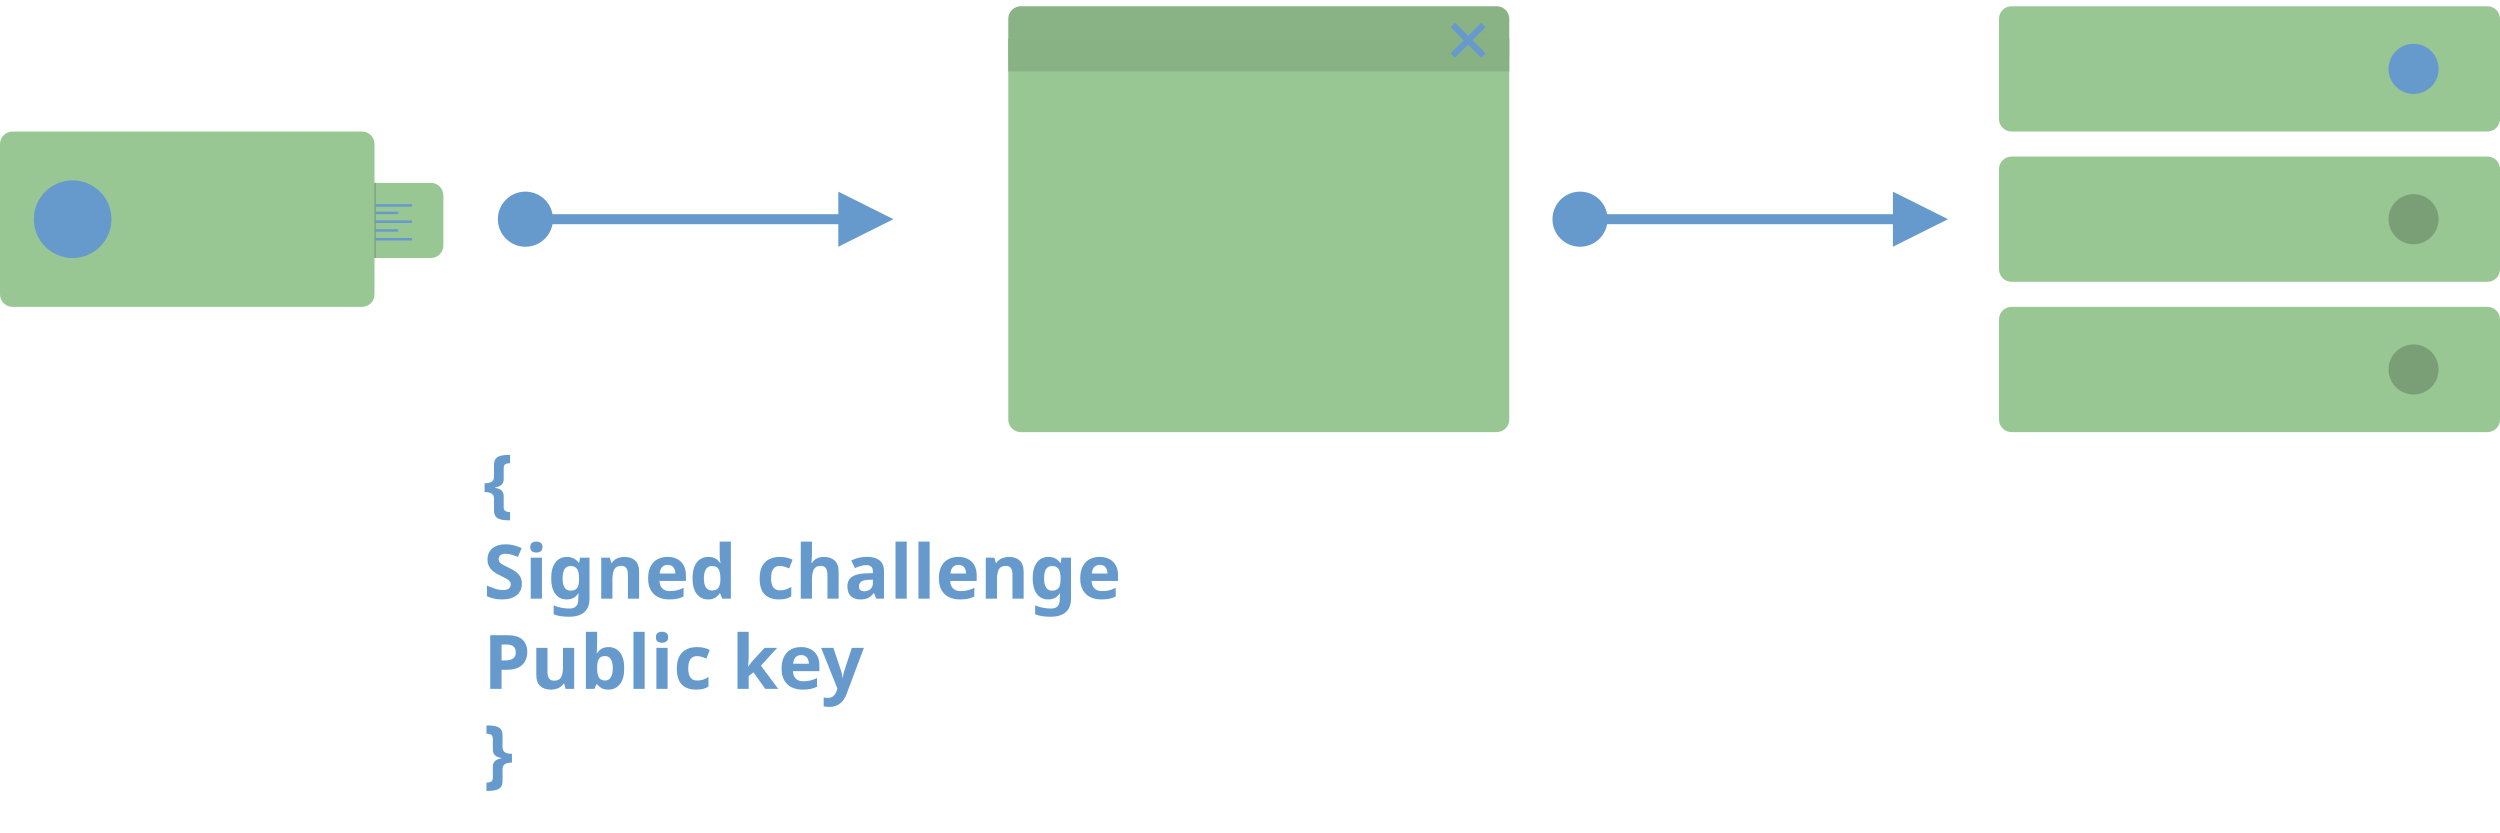
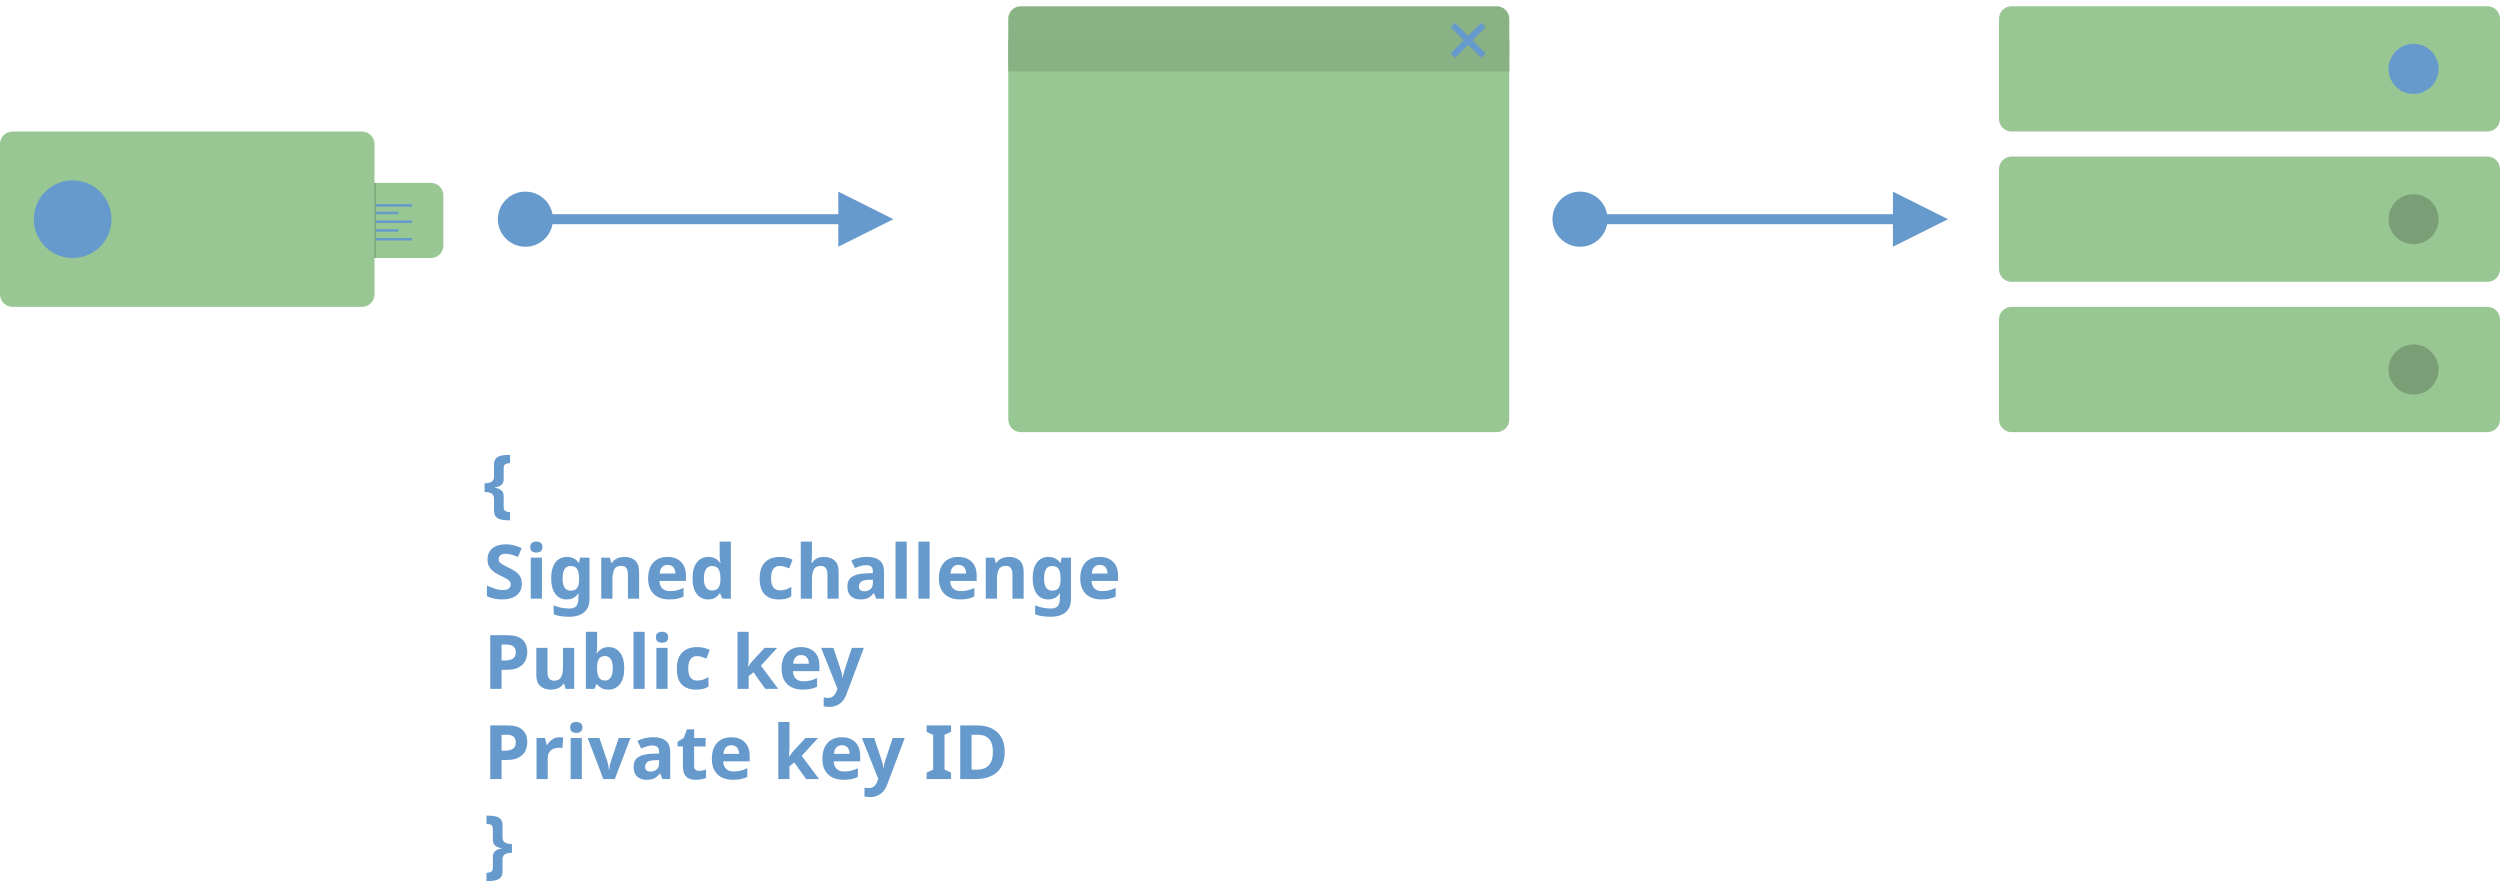
- <svg xmlns="http://www.w3.org/2000/svg" width="1996px" height="665px" viewBox="0 0 1996 665" version="1.1">
+ <svg xmlns="http://www.w3.org/2000/svg" width="1996px" height="713px" viewBox="0 0 1996 713" version="1.1">
  <g id="Page-1" stroke="none" stroke-width="1" fill="none" fill-rule="evenodd">
    <g id="USB" transform="translate(0, 105)">
      <rect id="Rectangle" fill="#99C794" x="0" y="0" width="299" height="140" rx="10" />
      <rect id="Rectangle" fill="#99C794" x="272" y="41" width="82" height="60" rx="10" />
      <circle id="Oval" fill="#6699CC" cx="58" cy="70" r="31" />
      <rect id="Rectangle" fill="#6699CC" x="300" y="58" width="29" height="2" />
      <rect id="Rectangle" fill="#6699CC" x="300" y="71" width="29" height="2" />
      <rect id="Rectangle" fill="#6699CC" x="300" y="85" width="29" height="2" />
      <rect id="Rectangle" fill="#6699CC" x="300" y="64" width="18" height="2" />
      <rect id="Rectangle" fill="#6699CC" x="300" y="78" width="18" height="2" />
      <rect id="Rectangle" fill-opacity="0.2" fill="#000000" x="299" y="41" width="1" height="60" />
    </g>
-     <path id="Line" d="M441.137,171 L669.306,171 L669.306,153 L713.306,175 L669.306,197 L669.306,179 L441.137,179 C439.256,189.24 430.284,197 419.5,197 C407.35,197 397.5,187.15 397.5,175 C397.5,162.85 407.35,153 419.5,153 C430.284,153 439.256,160.76 441.137,171 Z" fill="#6699CC" fill-rule="nonzero" />
-     <path id="Line" d="M1283.137,171 L1511.306,171 L1511.306,153 L1555.306,175 L1511.306,197 L1511.306,179 L1283.137,179 C1281.256,189.24 1272.284,197 1261.5,197 C1249.35,197 1239.5,187.15 1239.5,175 C1239.5,162.85 1249.35,153 1261.5,153 C1272.284,153 1281.256,160.76 1283.137,171 Z" fill="#6699CC" fill-rule="nonzero" />
+     <path id="Line" d="M669.306,153 L713.306,175 L669.306,197 L669.305,179 L441.137,179 C439.277,189.125 430.485,196.825 419.864,196.997 L419.5,197 C407.35,197 397.5,187.15 397.5,175 C397.5,162.85 407.35,153 419.5,153 C430.285,153 439.257,160.76 441.137,171.001 L669.305,171 L669.306,153 Z" fill="#6699CC" fill-rule="nonzero" />
+     <path id="Line" d="M1511.306,153 L1555.306,175 L1511.306,197 L1511.305,179 L1283.137,179 C1281.277,189.125 1272.485,196.825 1261.864,196.997 L1261.5,197 C1249.35,197 1239.5,187.15 1239.5,175 C1239.5,162.85 1249.35,153 1261.5,153 C1272.284,153 1281.257,160.76 1283.137,171.001 L1511.305,171 L1511.306,153 Z" fill="#6699CC" fill-rule="nonzero" />
    <text id="{-Signed-challenge-P" font-family="AnonymicePowerline-Bold, Anonymous Pro for Powerline" font-size="60" font-weight="bold" fill="#6699CC">
      <tspan x="386" y="406">{</tspan>
-       <tspan x="386" y="478">Signed challenge</tspan>
-       <tspan x="386" y="550">Public key</tspan>
-       <tspan x="386" y="622">}</tspan>
+       <tspan x="386" y="478">  Signed challenge</tspan>
+       <tspan x="386" y="550">  Public key</tspan>
+       <tspan x="386" y="622">  Private key ID</tspan>
+       <tspan x="386" y="694">}</tspan>
    </text>
    <g id="Browser" transform="translate(805, 5)">
      <rect id="Rectangle" fill="#99C794" x="0" y="0" width="400" height="340" rx="10" />
      <rect id="Rectangle" fill-opacity="0.1" fill="#000000" x="0" y="0" width="400" height="51" rx="10" />
      <rect id="Rectangle" fill="#89B284" x="0" y="26" width="400" height="26" />
-       <path d="M355,15 L379.375,39.375" id="Path" stroke="#6699CC" stroke-width="5" />
-       <path d="M355,15 L379.375,39.375" id="Path" stroke="#6699CC" stroke-width="5" transform="translate(367.1875, 27.18748) rotate(-270) translate(-367.1875, -27.18748) " />
+       <line x1="355" y1="15" x2="379.375" y2="39.375" id="Path" stroke="#6699CC" stroke-width="5" />
+       <line x1="355" y1="15" x2="379.375" y2="39.375" id="Path" stroke="#6699CC" stroke-width="5" transform="translate(367.1875, 27.18748) rotate(-270) translate(-367.1875, -27.18748) " />
    </g>
    <g id="server" transform="translate(1596, 5)">
      <rect id="Rectangle" fill="#99C794" x="0" y="0" width="400" height="100" rx="10" />
      <rect id="Rectangle" fill="#99C794" x="0" y="120" width="400" height="100" rx="10" />
      <rect id="Rectangle" fill="#99C794" x="0" y="240" width="400" height="100" rx="10" />
      <circle id="Oval" fill="#6699CC" cx="331" cy="50" r="20" />
      <circle id="Oval" fill-opacity="0.2" fill="#000000" cx="331" cy="170" r="20" />
      <circle id="Oval" fill-opacity="0.2" fill="#000000" cx="331" cy="290" r="20" />
    </g>
  </g>
</svg>
